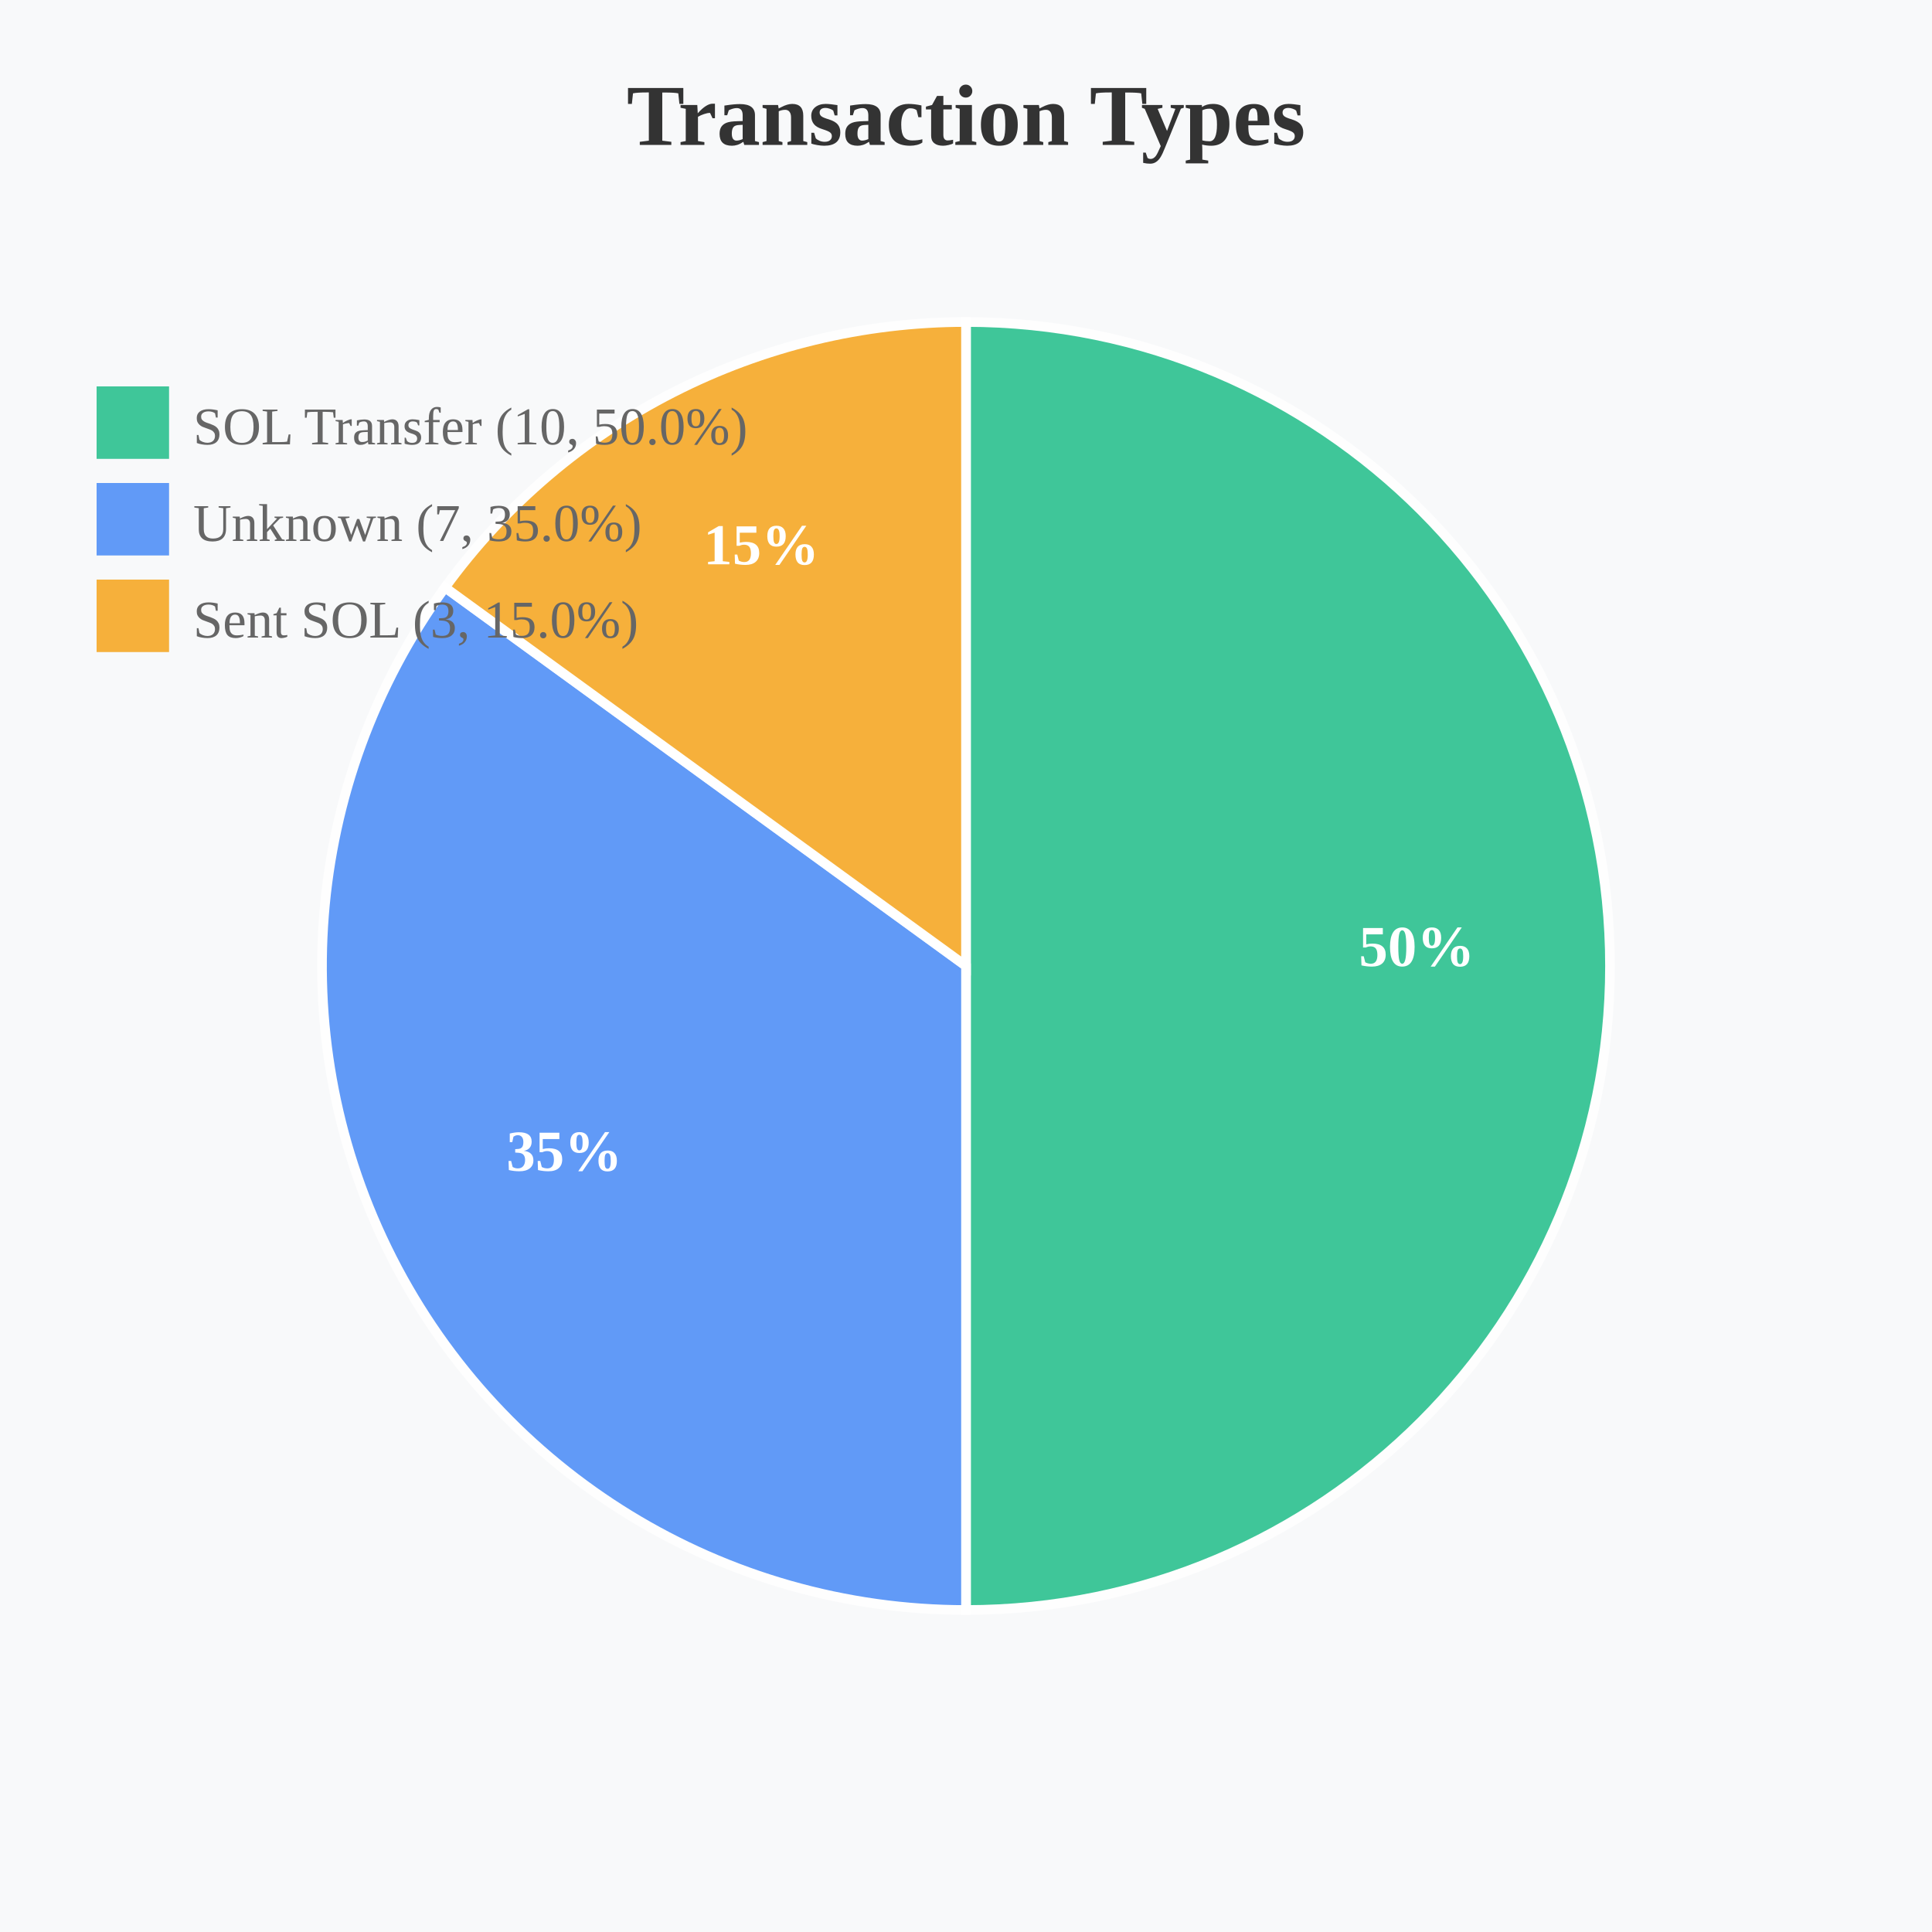
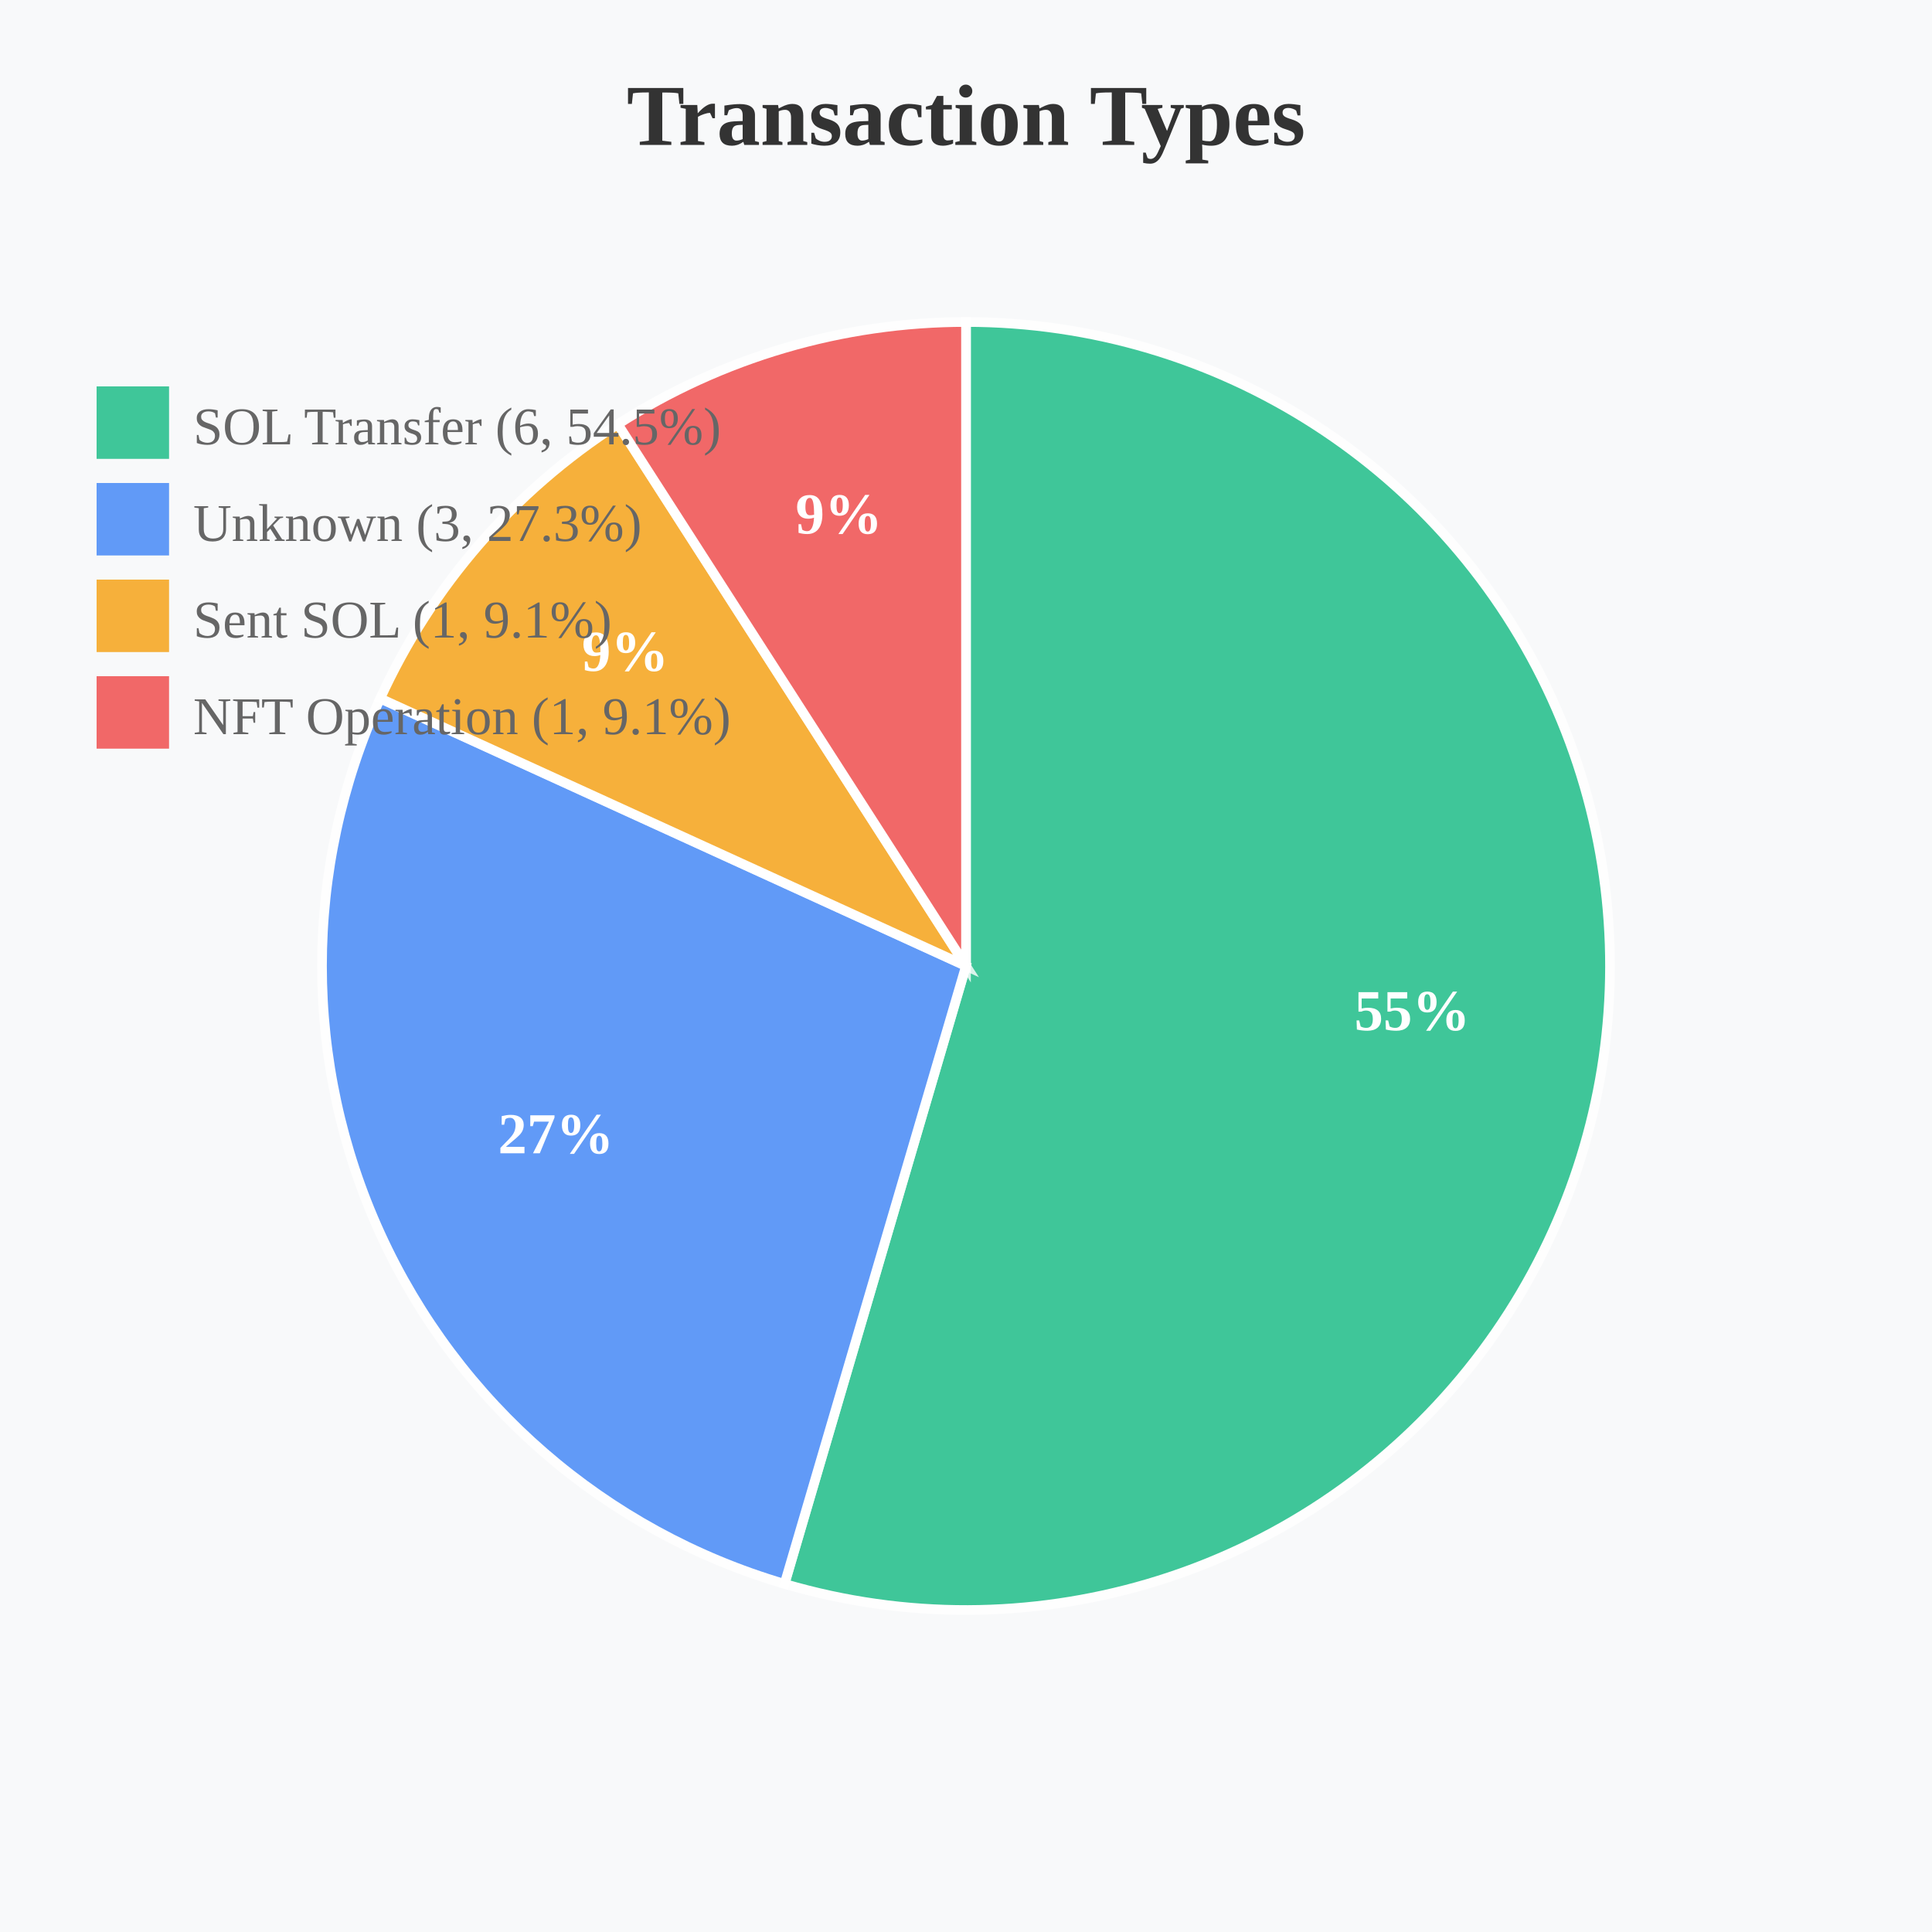
<svg xmlns="http://www.w3.org/2000/svg" width="400" height="400" viewBox="0 0 400 400">
  <rect width="400" height="400" fill="#f8f9fa" />
  <text x="200" y="30" text-anchor="middle" font-size="18" font-weight="bold" fill="#333">Transaction Types</text>
-   <path d="M 200 200 L 200 66.667 A 133.333 133.333 0 0 1 200 333.333 Z" fill="#10b981" opacity="0.8" stroke="#fff" stroke-width="2" />
-   <text x="293.333" y="200" text-anchor="middle" font-size="12" fill="#fff" font-weight="bold">50%</text>
-   <path d="M 200 200 L 200 333.333 A 133.333 133.333 0 0 1 92.131 121.629 Z" fill="#3b82f6" opacity="0.8" stroke="#fff" stroke-width="2" />
-   <text x="116.839" y="242.372" text-anchor="middle" font-size="12" fill="#fff" font-weight="bold">35%</text>
-   <path d="M 200 200 L 92.131 121.629 A 133.333 133.333 0 0 1 200 66.667 Z" fill="#f59e0b" opacity="0.8" stroke="#fff" stroke-width="2" />
-   <text x="157.628" y="116.839" text-anchor="middle" font-size="12" fill="#fff" font-weight="bold">15%</text>
+   <path d="M 200 200 L 200 66.667 A 133.333 133.333 0 1 1 162.436 327.932 Z" fill="#10b981" opacity="0.8" stroke="#fff" stroke-width="2" />
+   <text x="292.383" y="213.283" text-anchor="middle" font-size="12" fill="#fff" font-weight="bold">55%</text>
+   <path d="M 200 200 L 162.436 327.932 A 133.333 133.333 0 0 1 78.716 144.611 Z" fill="#3b82f6" opacity="0.8" stroke="#fff" stroke-width="2" />
+   <text x="115.101" y="238.772" text-anchor="middle" font-size="12" fill="#fff" font-weight="bold">27%</text>
+   <path d="M 200 200 L 78.716 144.611 A 133.333 133.333 0 0 1 127.915 87.833 Z" fill="#f59e0b" opacity="0.8" stroke="#fff" stroke-width="2" />
+   <text x="129.463" y="138.88" text-anchor="middle" font-size="12" fill="#fff" font-weight="bold">9%</text>
+   <path d="M 200 200 L 127.915 87.833 A 133.333 133.333 0 0 1 200 66.667 Z" fill="#ef4444" opacity="0.8" stroke="#fff" stroke-width="2" />
+   <text x="173.705" y="110.447" text-anchor="middle" font-size="12" fill="#fff" font-weight="bold">9%</text>
  <rect x="20" y="80" width="15" height="15" fill="#10b981" opacity="0.8" />
-   <text x="40" y="92" font-size="11" fill="#666">SOL Transfer (10, 50.0%)</text>
+   <text x="40" y="92" font-size="11" fill="#666">SOL Transfer (6, 54.5%)</text>
  <rect x="20" y="100" width="15" height="15" fill="#3b82f6" opacity="0.8" />
-   <text x="40" y="112" font-size="11" fill="#666">Unknown (7, 35.0%)</text>
+   <text x="40" y="112" font-size="11" fill="#666">Unknown (3, 27.3%)</text>
  <rect x="20" y="120" width="15" height="15" fill="#f59e0b" opacity="0.8" />
-   <text x="40" y="132" font-size="11" fill="#666">Sent SOL (3, 15.0%)</text>
+   <text x="40" y="132" font-size="11" fill="#666">Sent SOL (1, 9.1%)</text>
+   <rect x="20" y="140" width="15" height="15" fill="#ef4444" opacity="0.8" />
+   <text x="40" y="152" font-size="11" fill="#666">NFT Operation (1, 9.1%)</text>
</svg>
